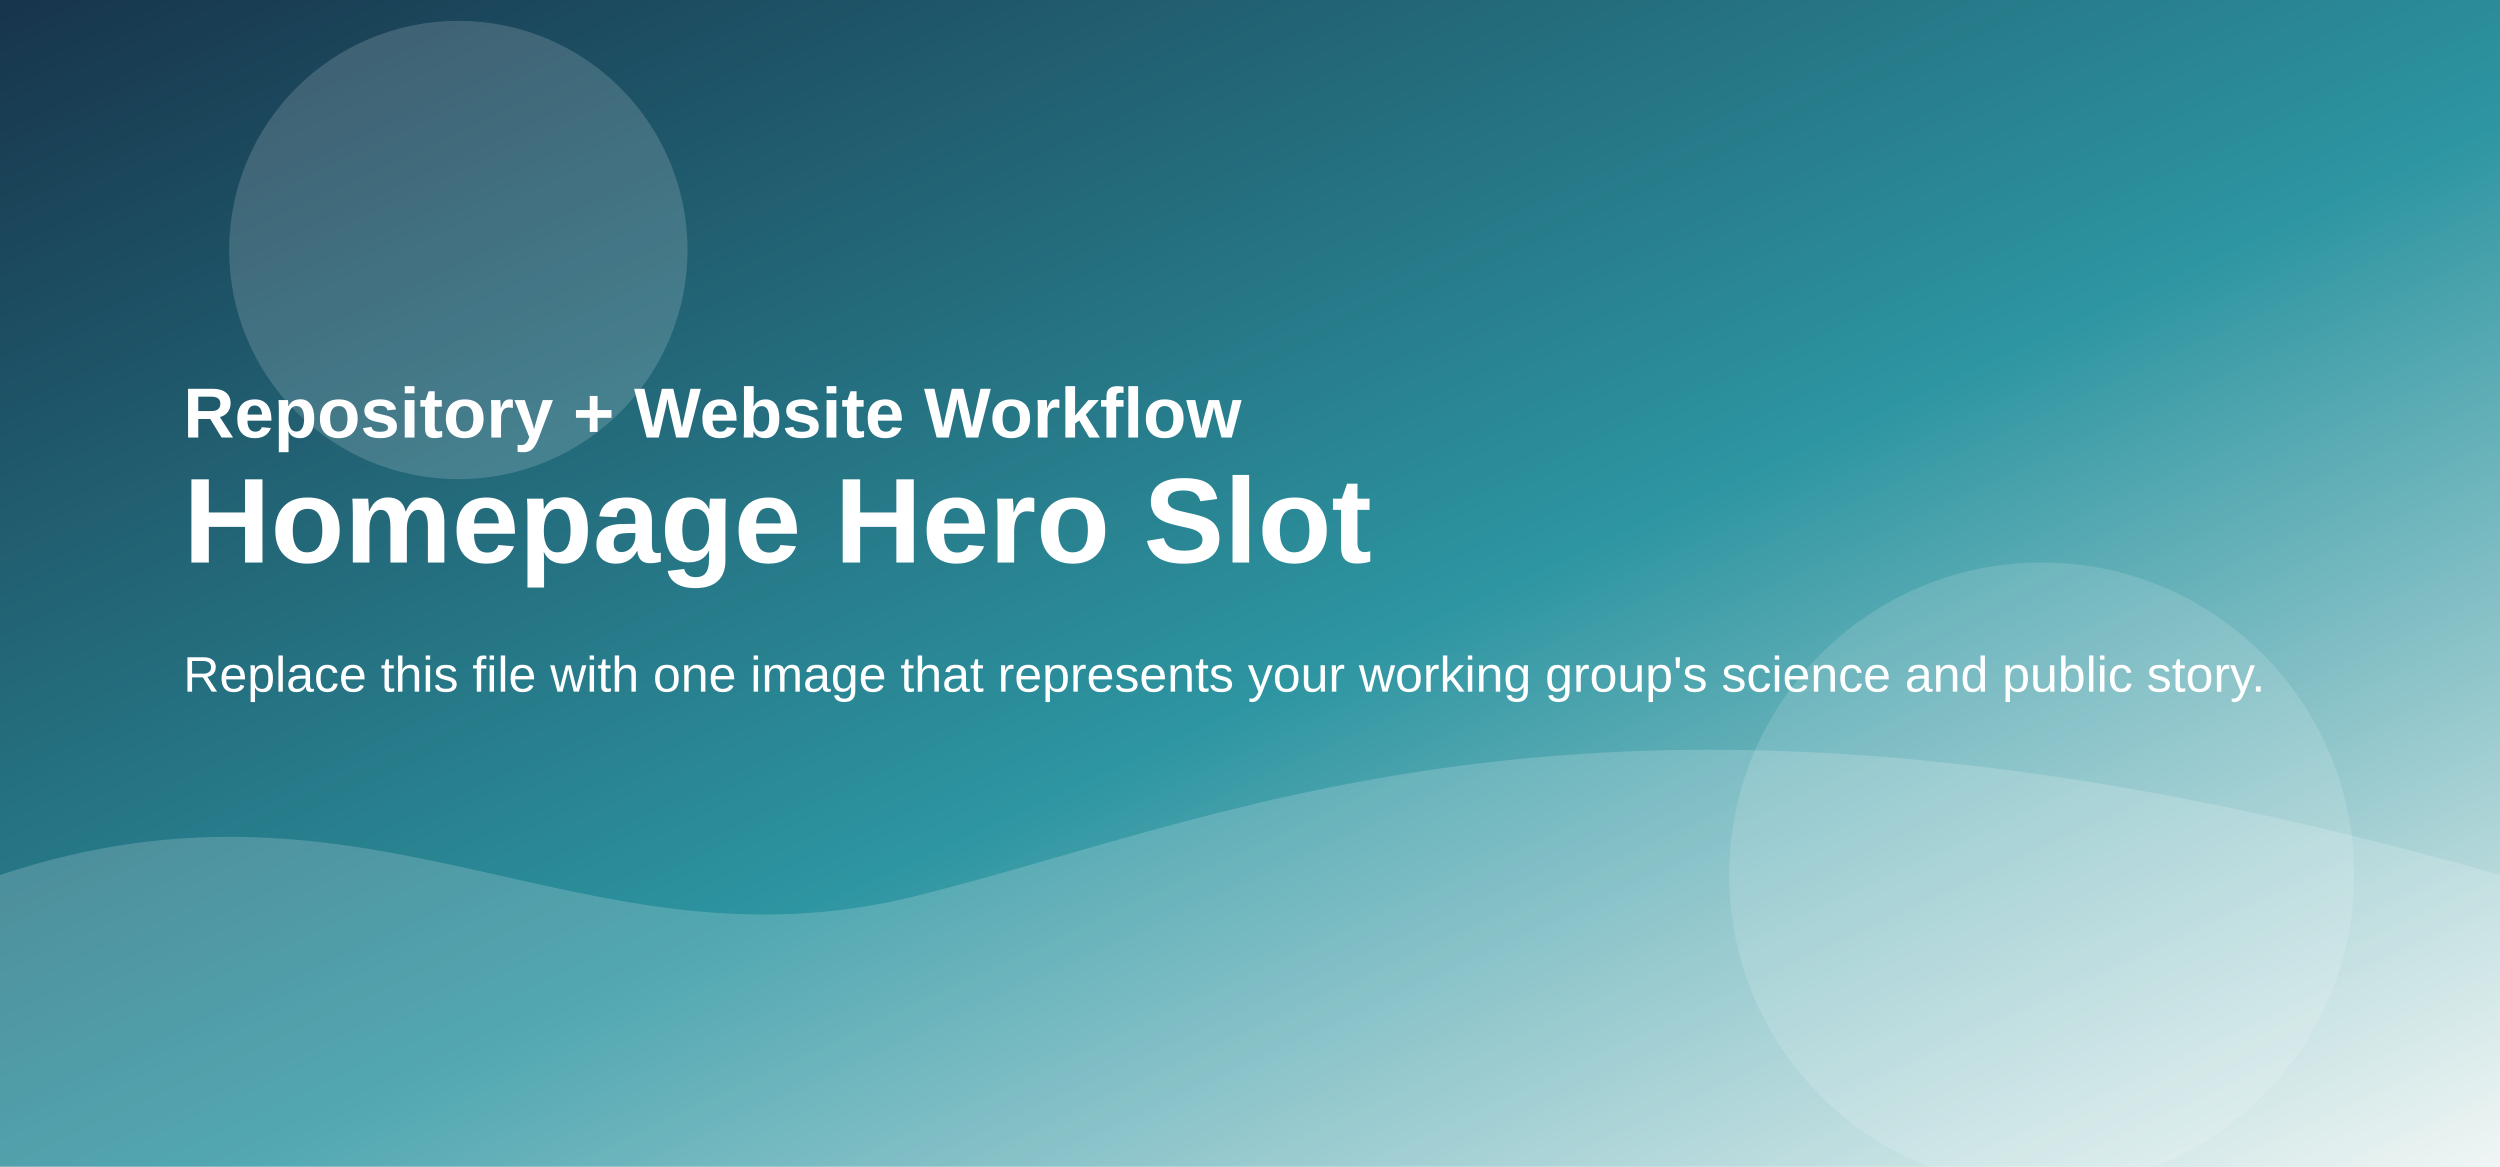
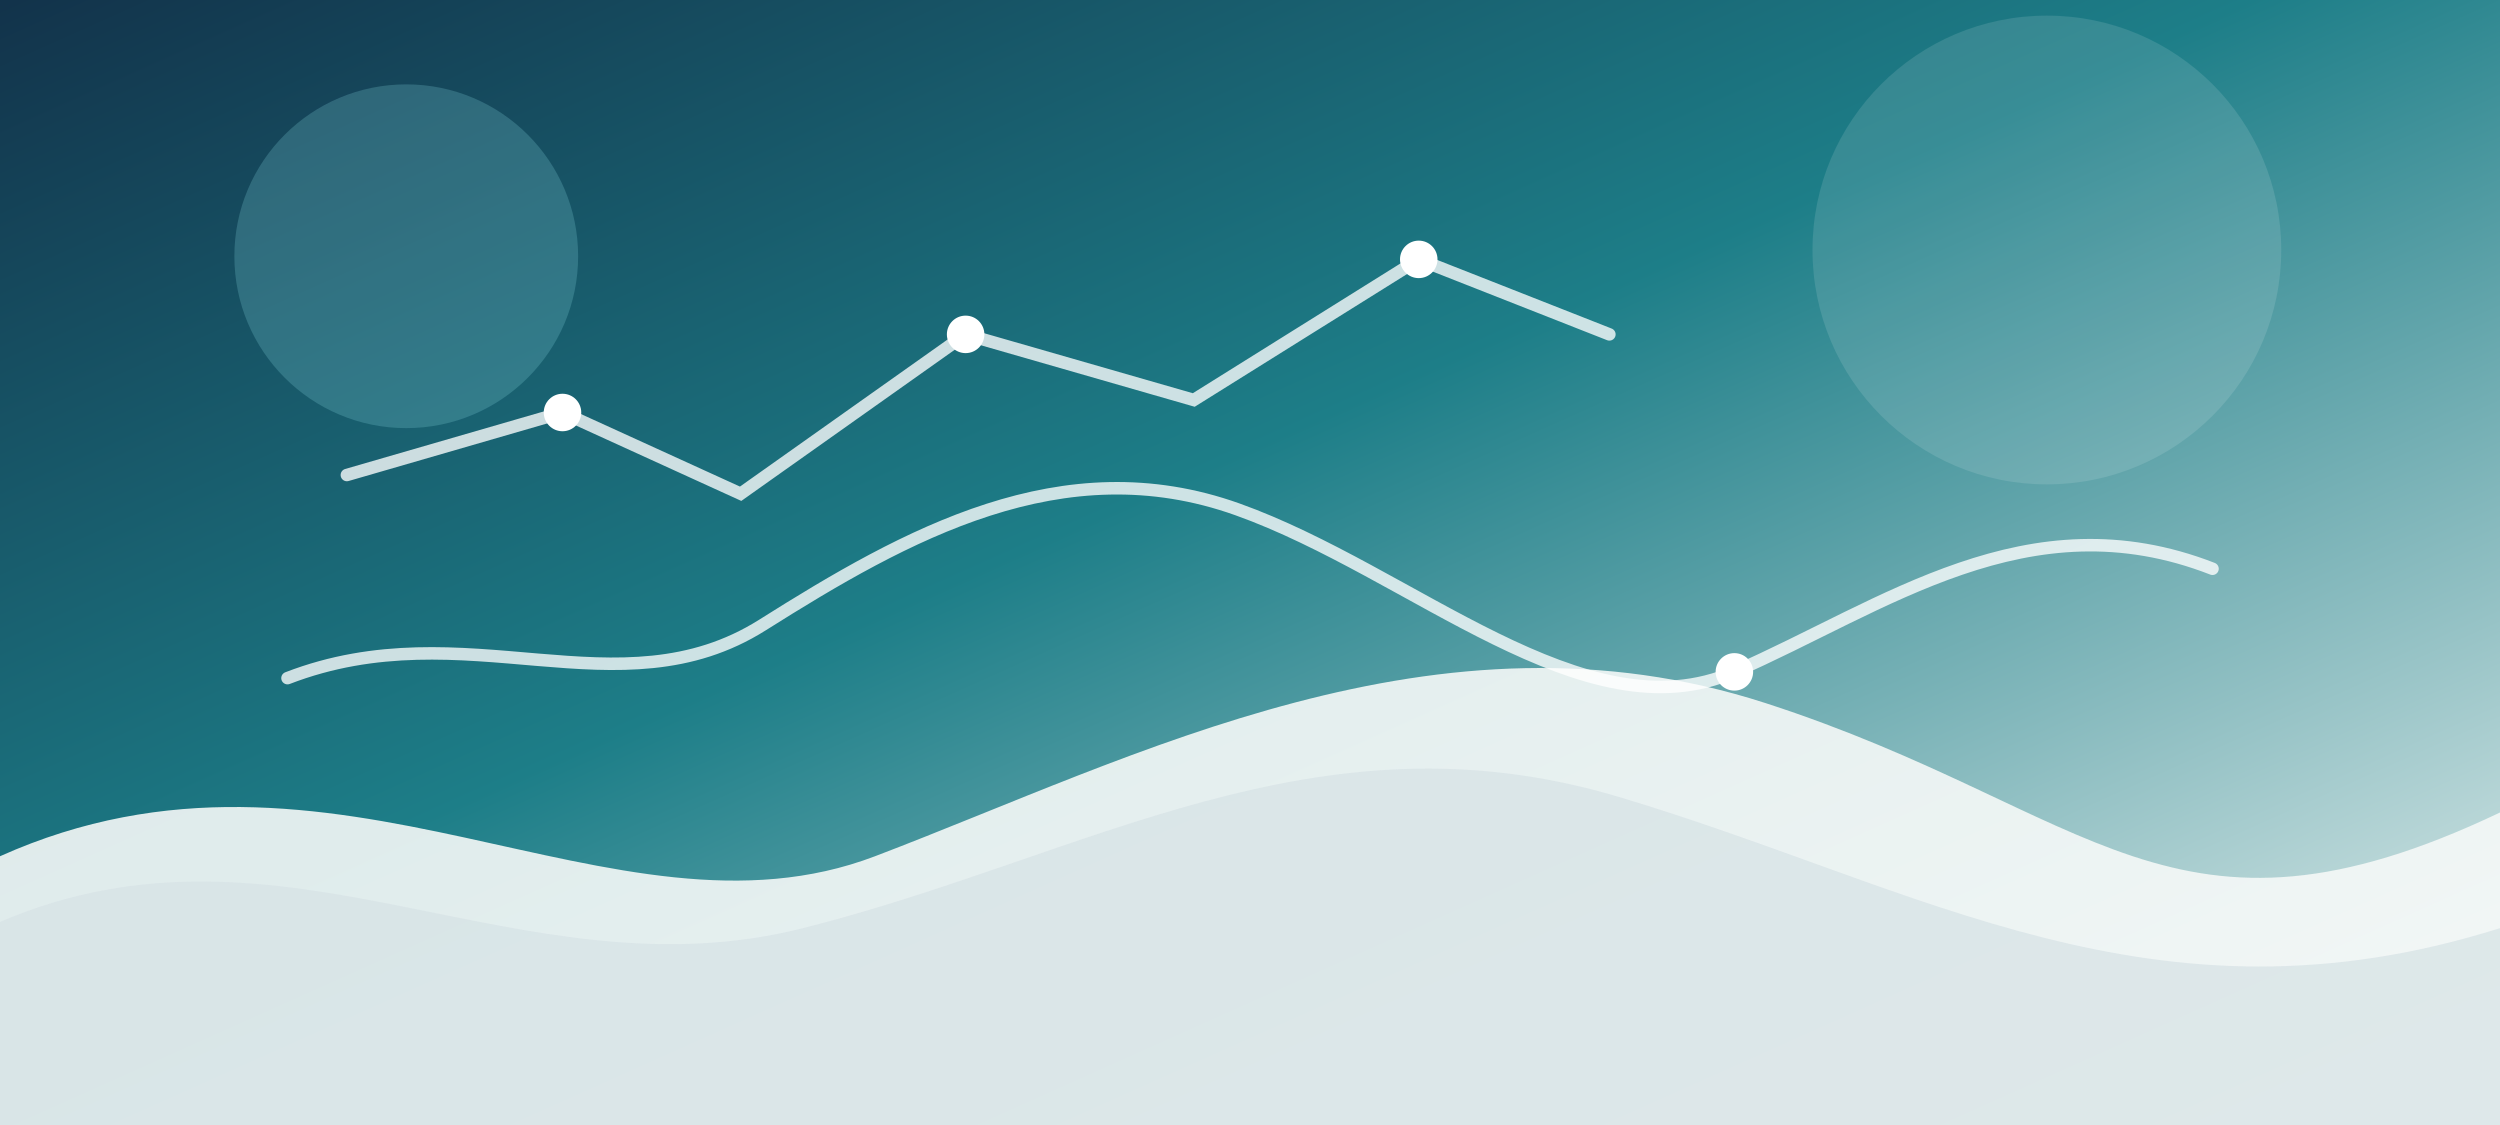
- <svg xmlns="http://www.w3.org/2000/svg" viewBox="0 0 1200 560" role="img" aria-labelledby="title desc">
+ <svg xmlns="http://www.w3.org/2000/svg" viewBox="0 0 1600 720" role="img" aria-label="Abstract environmental data science hero placeholder">
  <defs>
-     <linearGradient id="bg" x1="0%" y1="0%" x2="100%" y2="100%">
-       <stop offset="0%" stop-color="#17344b" />
-       <stop offset="55%" stop-color="#2d95a1" />
+     <linearGradient id="hero-bg" x1="0%" y1="0%" x2="100%" y2="100%">
+       <stop offset="0%" stop-color="#12324a" />
+       <stop offset="45%" stop-color="#1d7e88" />
      <stop offset="100%" stop-color="#edf4f2" />
    </linearGradient>
  </defs>
-   <rect width="1200" height="560" fill="url(#bg)" />
-   <circle cx="220" cy="120" r="110" fill="rgba(255,255,255,0.16)" />
-   <circle cx="980" cy="420" r="150" fill="rgba(255,255,255,0.14)" />
-   <path d="M0 420 C180 360 280 470 440 430 S780 300 1200 420 L1200 560 L0 560 Z" fill="rgba(255,255,255,0.18)" />
+   <rect width="1600" height="720" fill="url(#hero-bg)" />
+   <circle cx="260" cy="164" r="110" fill="#8de0e8" opacity="0.22" />
+   <circle cx="1310" cy="160" r="150" fill="#ffffff" opacity="0.12" />
+   <path d="M0 548 C214 452 392 612 560 548 S920 382 1130 450 S1390 620 1600 520 L1600 720 L0 720 Z" fill="#f5f8f7" opacity="0.9" />
+   <path d="M0 590 C182 512 332 640 514 594 S842 452 1036 510 S1378 664 1600 594 L1600 720 L0 720 Z" fill="#d7e2e6" opacity="0.74" />
+   <g stroke="#ffffff" stroke-width="8" stroke-linecap="round" fill="none" opacity="0.78">
+     <path d="M184 434 C298 390 396 458 488 400 S680 286 792 326 S1014 472 1110 430 S1298 318 1416 364" />
+     <path d="M222 304 L360 264 L474 316 L618 214 L764 256 L908 166 L1030 214" />
+   </g>
  <g fill="#ffffff">
-     <text x="88" y="210" font-family="Avenir Next, Segoe UI, Arial, sans-serif" font-size="34" font-weight="700">Repository + Website Workflow</text>
-     <text x="88" y="270" font-family="Avenir Next, Segoe UI, Arial, sans-serif" font-size="58" font-weight="800">Homepage Hero Slot</text>
-     <text x="88" y="332" font-family="Avenir Next, Segoe UI, Arial, sans-serif" font-size="24">Replace this file with one image that represents your working group's science and public story.</text>
+     <circle cx="360" cy="264" r="12" />
+     <circle cx="618" cy="214" r="12" />
+     <circle cx="908" cy="166" r="12" />
+     <circle cx="1110" cy="430" r="12" />
  </g>
</svg>
